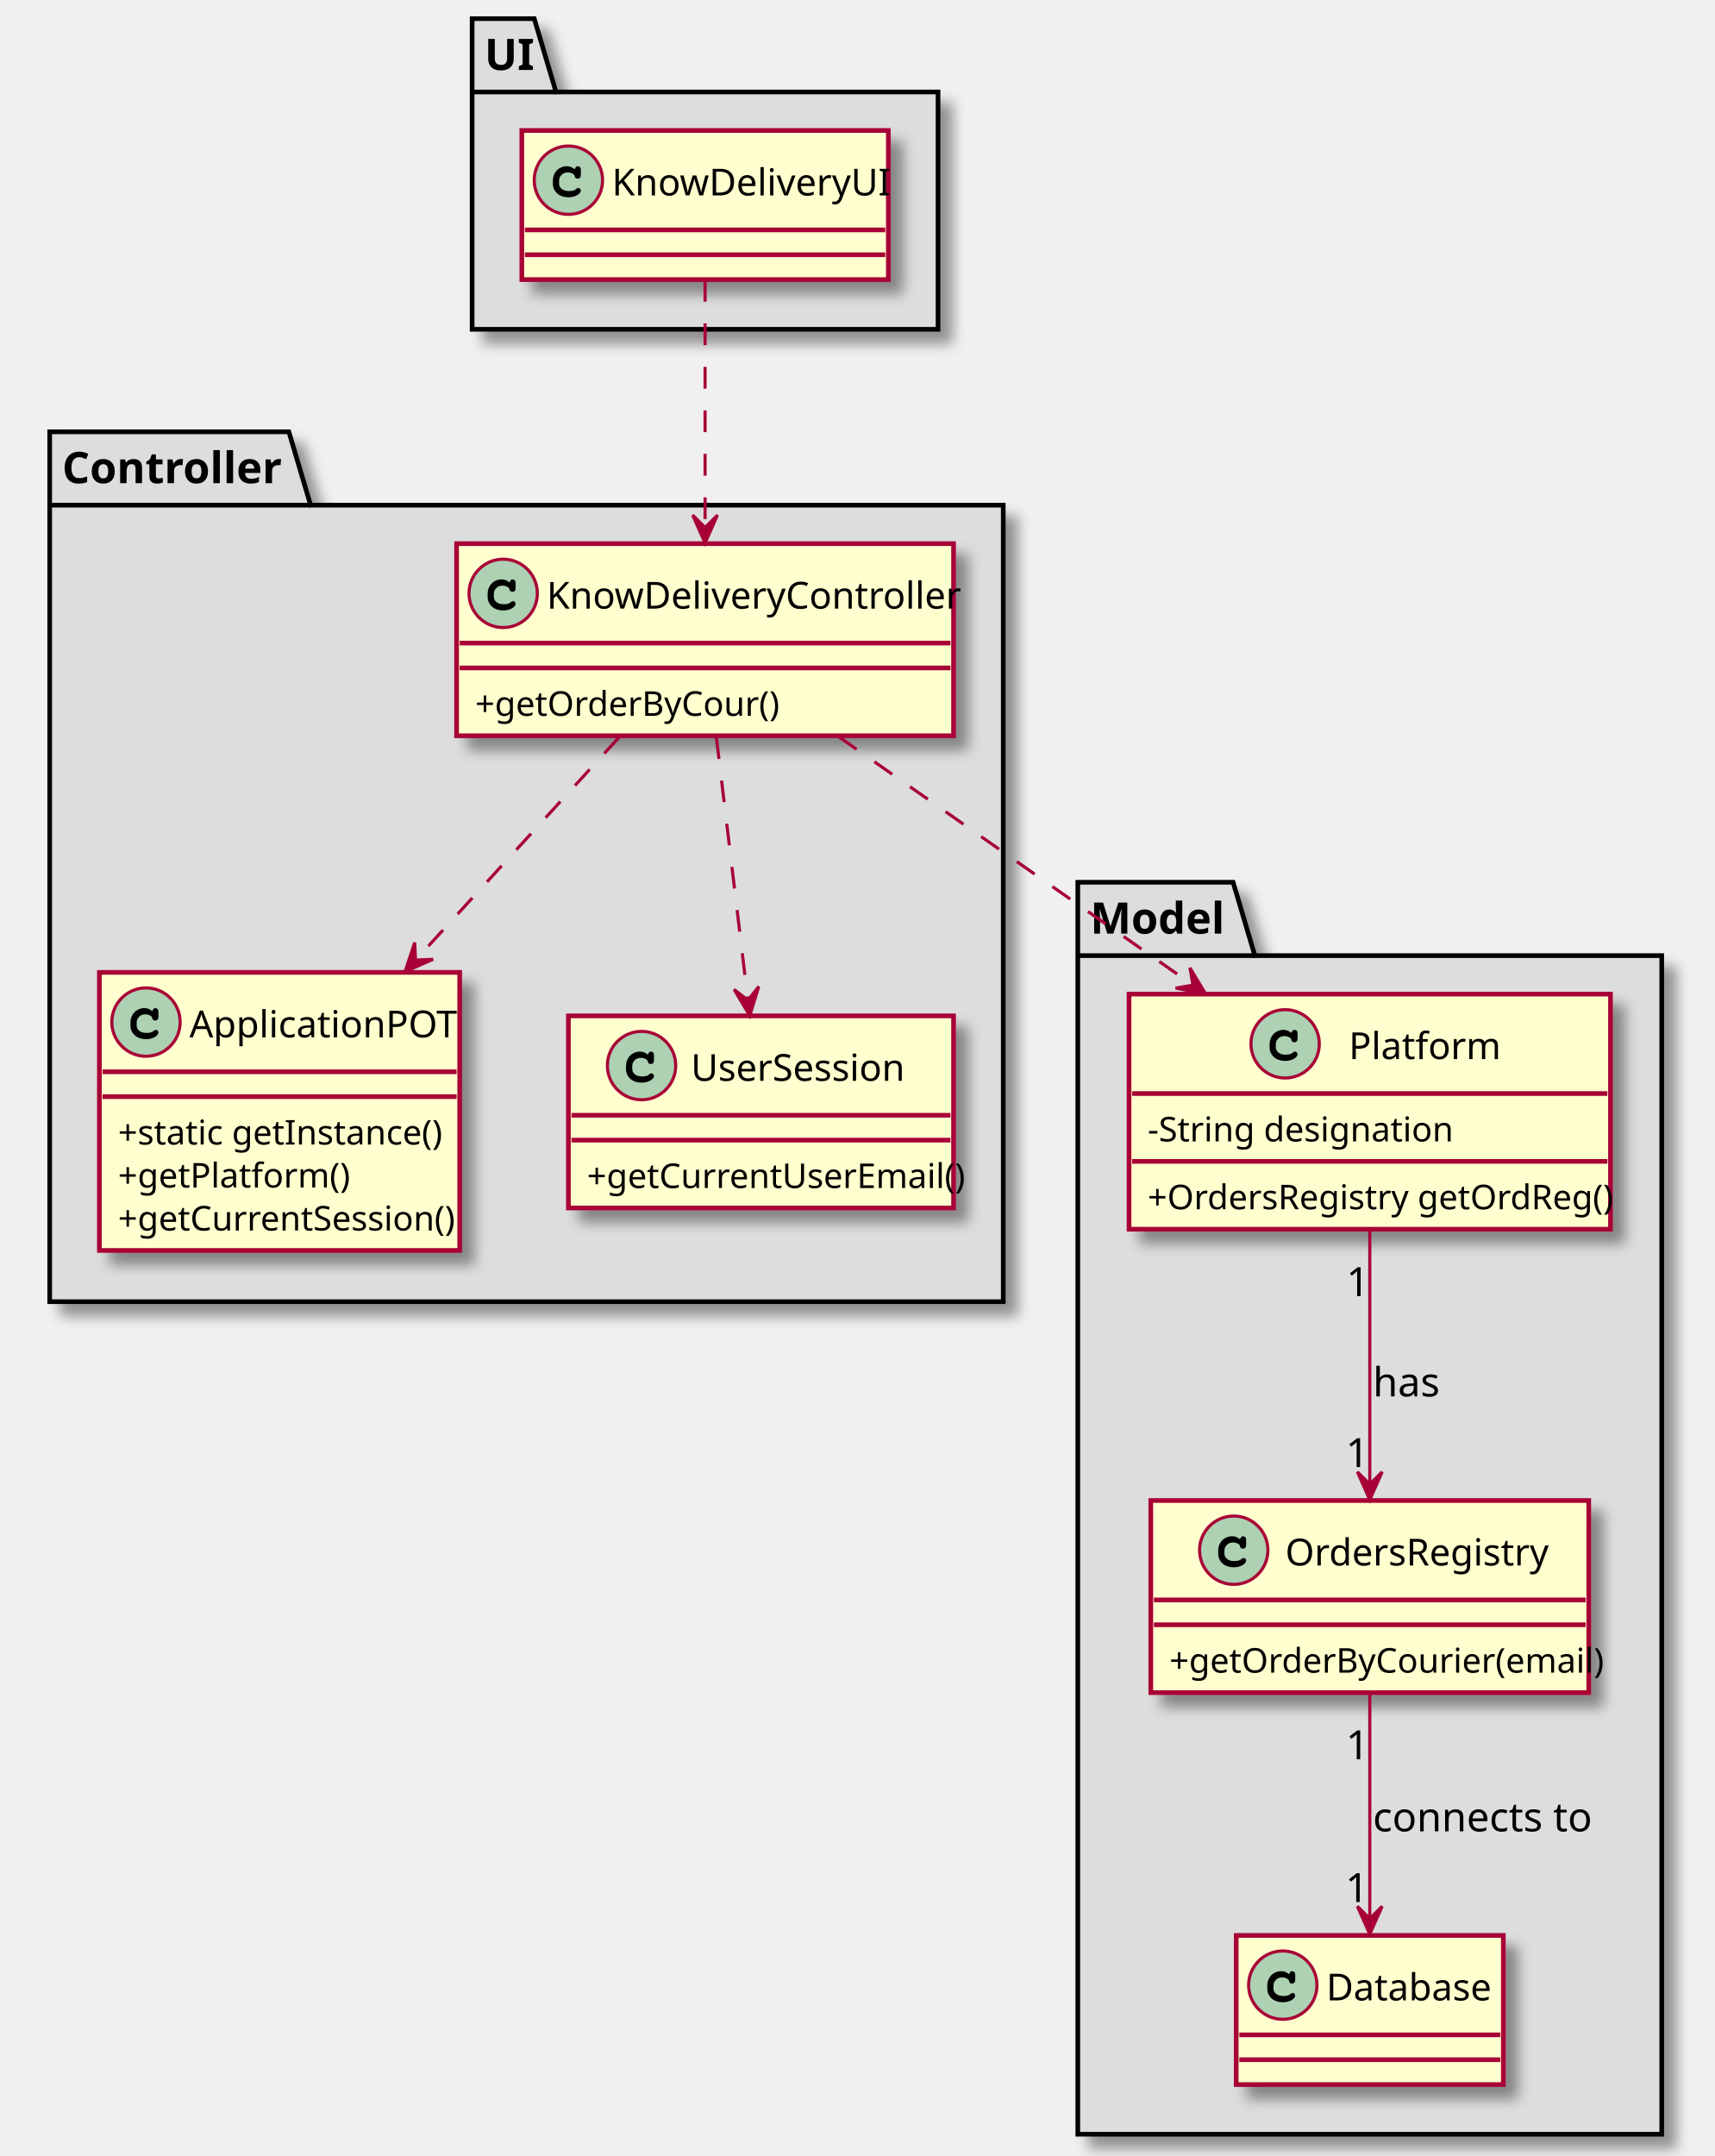
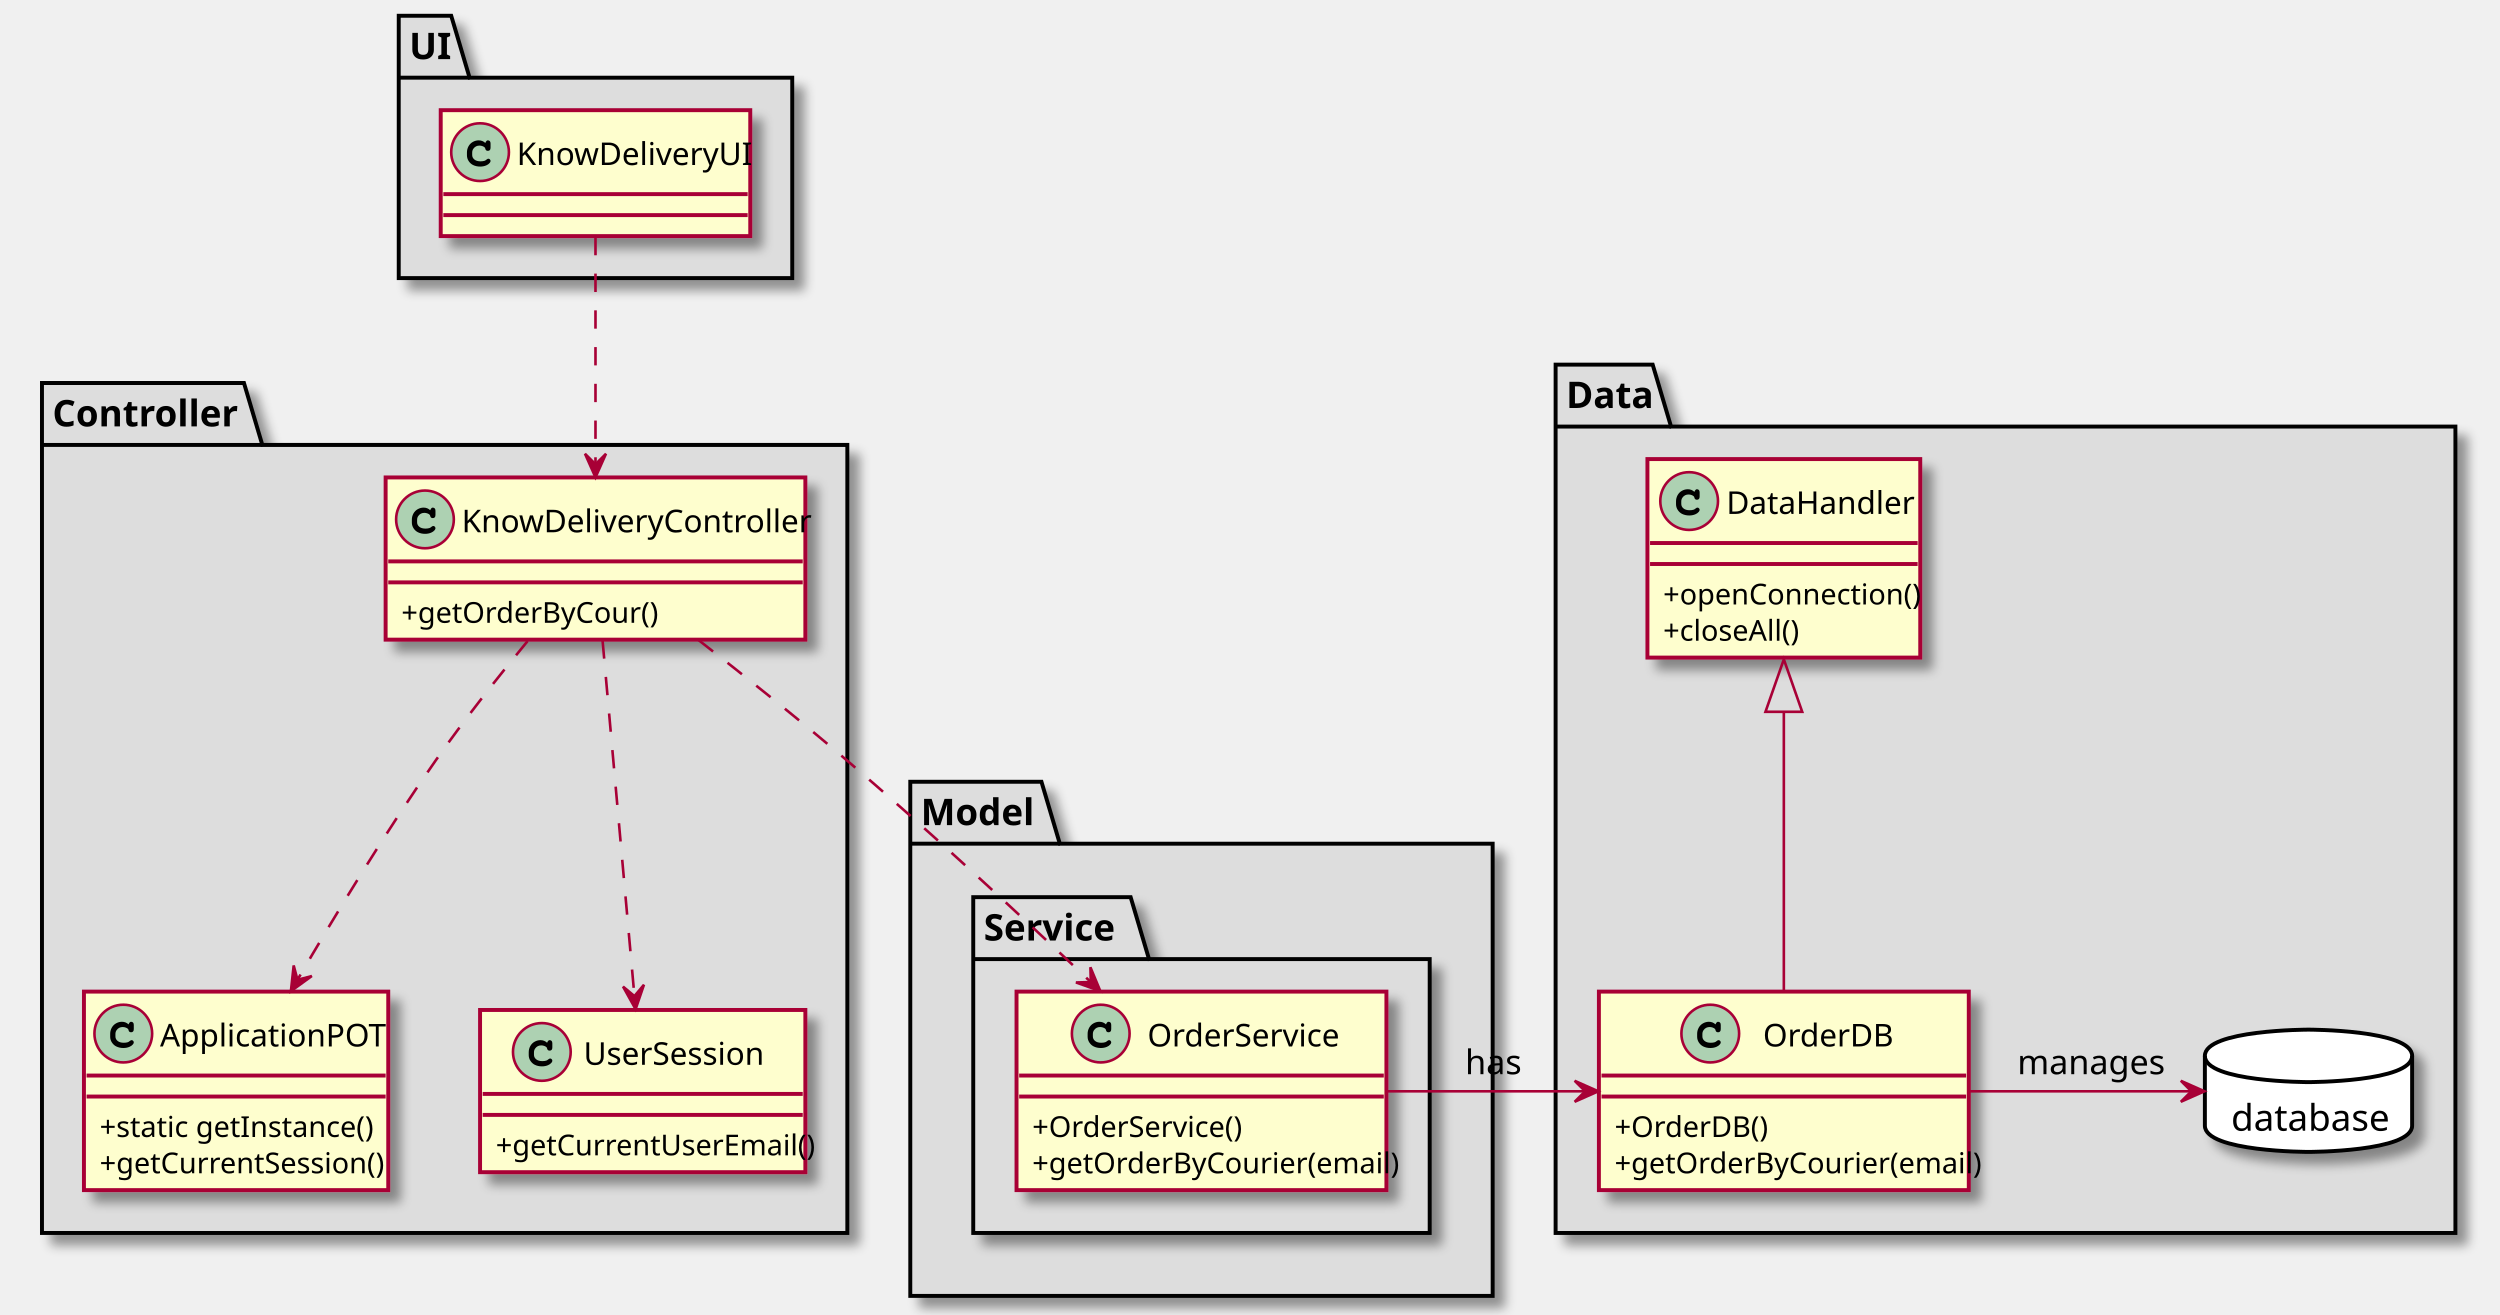
- <svg xmlns="http://www.w3.org/2000/svg" contentScriptType="application/ecmascript" contentStyleType="text/css" height="694px" preserveAspectRatio="none" style="width:552px;height:694px;" version="1.1" viewBox="0 0 552 694" width="552px" zoomAndPan="magnify">
+ <svg xmlns="http://www.w3.org/2000/svg" contentScriptType="application/ecmascript" contentStyleType="text/css" height="501px" preserveAspectRatio="none" style="width:953px;height:501px;" version="1.1" viewBox="0 0 953 501" width="953px" zoomAndPan="magnify">
  <defs>
-     <filter height="300%" id="f8v9rpus3sd0e" width="300%" x="-1" y="-1">
+     <filter height="300%" id="f1hwwd9eipyx5z" width="300%" x="-1" y="-1">
      <feGaussianBlur result="blurOut" stdDeviation="2.0" />
      <feColorMatrix in="blurOut" result="blurOut2" type="matrix" values="0 0 0 0 0 0 0 0 0 0 0 0 0 0 0 0 0 0 .4 0" />
      <feOffset dx="4.0" dy="4.0" in="blurOut2" result="blurOut3" />
      <feBlend in="SourceGraphic" in2="blurOut3" mode="normal" />
    </filter>
  </defs>
  <g>
-     <polygon fill="#DDDDDD" filter="url(#f8v9rpus3sd0e)" points="16,139,93,139,100,162.609,323,162.609,323,419,16,419,16,139" style="stroke:#000000;stroke-width:1.5;" />
-     <line style="stroke:#000000;stroke-width:1.5;" x1="16" x2="100" y1="162.609" y2="162.609" />
-     <text fill="#000000" font-family="sans-serif" font-size="14" font-weight="bold" lengthAdjust="spacingAndGlyphs" textLength="71" x="20" y="155.533">Controller</text>
-     <polygon fill="#DDDDDD" filter="url(#f8v9rpus3sd0e)" points="152,6,172,6,179,29.609,302,29.609,302,106,152,106,152,6" style="stroke:#000000;stroke-width:1.5;" />
+     <polygon fill="#DDDDDD" filter="url(#f1hwwd9eipyx5z)" points="16,146,93,146,100,169.609,323,169.609,323,470,16,470,16,146" style="stroke:#000000;stroke-width:1.5;" />
+     <line style="stroke:#000000;stroke-width:1.5;" x1="16" x2="100" y1="169.609" y2="169.609" />
+     <text fill="#000000" font-family="sans-serif" font-size="14" font-weight="bold" lengthAdjust="spacing" textLength="71" x="20" y="162.533">Controller</text>
+     <polygon fill="#DDDDDD" filter="url(#f1hwwd9eipyx5z)" points="152,6,172,6,179,29.609,302,29.609,302,106,152,106,152,6" style="stroke:#000000;stroke-width:1.5;" />
    <line style="stroke:#000000;stroke-width:1.5;" x1="152" x2="179" y1="29.609" y2="29.609" />
-     <text fill="#000000" font-family="sans-serif" font-size="14" font-weight="bold" lengthAdjust="spacingAndGlyphs" textLength="14" x="156" y="22.533">UI</text>
-     <polygon fill="#DDDDDD" filter="url(#f8v9rpus3sd0e)" points="347,284,397,284,404,307.609,535,307.609,535,687,347,687,347,284" style="stroke:#000000;stroke-width:1.5;" />
-     <line style="stroke:#000000;stroke-width:1.5;" x1="347" x2="404" y1="307.609" y2="307.609" />
-     <text fill="#000000" font-family="sans-serif" font-size="14" font-weight="bold" lengthAdjust="spacingAndGlyphs" textLength="44" x="351" y="300.533">Model</text>
-     <rect codeLine="4" fill="#FEFECE" filter="url(#f8v9rpus3sd0e)" height="89.508" id="ApplicationPOT" style="stroke:#A80036;stroke-width:1.5;" width="116" x="32" y="313" />
-     <ellipse cx="47" cy="329" fill="#ADD1B2" rx="11" ry="11" style="stroke:#A80036;stroke-width:1.0;" />
-     <path d="M49,325.5 Q49.203,325 49.438,324.75 Q49.672,324.5 49.938,324.5 Q50.406,324.5 50.703,324.781 Q51,325.062 51,325.719 L51,327.281 Q51,327.938 50.719,328.219 Q50.438,328.5 50,328.5 Q49.609,328.5 49.359,328.328 Q49.109,328.156 49,327.703 Q48.953,327.391 48.781,327.219 Q48.469,326.891 47.906,326.703 Q47.344,326.5 46.781,326.5 Q46.078,326.5 45.484,326.781 Q44.906,327.062 44.453,327.688 Q44,328.312 44,329.172 L44,330.094 Q44,331.125 44.844,331.812 Q45.688,332.5 47.188,332.5 Q48.078,332.5 48.703,332.297 Q49.062,332.188 49.469,331.828 Q49.734,331.625 49.875,331.562 Q50.016,331.5 50.188,331.5 Q50.516,331.5 50.75,331.766 Q51,332.016 51,332.375 Q51,332.719 50.656,333.125 Q50.156,333.719 49.359,334.047 Q48.312,334.5 47.031,334.5 Q45.531,334.5 44.328,333.906 Q43.359,333.438 42.672,332.422 Q42,331.406 42,330.203 L42,329.109 Q42,327.859 42.594,326.766 Q43.203,325.672 44.25,325.094 Q45.312,324.5 46.5,324.5 Q47.219,324.5 47.844,324.75 Q48.469,325 49,325.5 Z " fill="#000000" />
-     <text fill="#000000" font-family="sans-serif" font-size="12" lengthAdjust="spacingAndGlyphs" textLength="84" x="61" y="333.91">ApplicationPOT</text>
-     <line style="stroke:#A80036;stroke-width:1.5;" x1="33" x2="147" y1="345" y2="345" />
-     <line style="stroke:#A80036;stroke-width:1.5;" x1="33" x2="147" y1="353" y2="353" />
-     <text fill="#000000" font-family="sans-serif" font-size="11" lengthAdjust="spacingAndGlyphs" textLength="99" x="38" y="368.419">+static getInstance()</text>
-     <text fill="#000000" font-family="sans-serif" font-size="11" lengthAdjust="spacingAndGlyphs" textLength="68" x="38" y="382.255">+getPlatform()</text>
-     <text fill="#000000" font-family="sans-serif" font-size="11" lengthAdjust="spacingAndGlyphs" textLength="104" x="38" y="396.091">+getCurrentSession()</text>
-     <rect codeLine="11" fill="#FEFECE" filter="url(#f8v9rpus3sd0e)" height="61.836" id="UserSession" style="stroke:#A80036;stroke-width:1.5;" width="124" x="183" y="327" />
-     <ellipse cx="206.55" cy="343" fill="#ADD1B2" rx="11" ry="11" style="stroke:#A80036;stroke-width:1.0;" />
-     <path d="M208.55,339.5 Q208.753,339 208.988,338.75 Q209.222,338.5 209.488,338.5 Q209.956,338.5 210.253,338.781 Q210.55,339.062 210.55,339.719 L210.55,341.281 Q210.55,341.938 210.269,342.219 Q209.988,342.5 209.55,342.5 Q209.159,342.5 208.909,342.328 Q208.659,342.156 208.55,341.703 Q208.503,341.391 208.331,341.219 Q208.019,340.891 207.456,340.703 Q206.894,340.5 206.331,340.5 Q205.628,340.5 205.034,340.781 Q204.456,341.062 204.003,341.688 Q203.55,342.312 203.55,343.172 L203.55,344.094 Q203.55,345.125 204.394,345.812 Q205.238,346.5 206.738,346.5 Q207.628,346.5 208.253,346.297 Q208.613,346.188 209.019,345.828 Q209.284,345.625 209.425,345.562 Q209.566,345.5 209.738,345.5 Q210.066,345.5 210.3,345.766 Q210.55,346.016 210.55,346.375 Q210.55,346.719 210.206,347.125 Q209.706,347.719 208.909,348.047 Q207.863,348.5 206.581,348.5 Q205.081,348.5 203.878,347.906 Q202.909,347.438 202.222,346.422 Q201.55,345.406 201.55,344.203 L201.55,343.109 Q201.55,341.859 202.144,340.766 Q202.753,339.672 203.8,339.094 Q204.863,338.5 206.05,338.5 Q206.769,338.5 207.394,338.75 Q208.019,339 208.55,339.5 Z " fill="#000000" />
-     <text fill="#000000" font-family="sans-serif" font-size="12" lengthAdjust="spacingAndGlyphs" textLength="73" x="222.45" y="347.91">UserSession</text>
-     <line style="stroke:#A80036;stroke-width:1.5;" x1="184" x2="306" y1="359" y2="359" />
-     <line style="stroke:#A80036;stroke-width:1.5;" x1="184" x2="306" y1="367" y2="367" />
-     <text fill="#000000" font-family="sans-serif" font-size="11" lengthAdjust="spacingAndGlyphs" textLength="112" x="189" y="382.419">+getCurrentUserEmail()</text>
-     <rect codeLine="15" fill="#FEFECE" filter="url(#f8v9rpus3sd0e)" height="61.836" id="KnowDeliveryController" style="stroke:#A80036;stroke-width:1.5;" width="160" x="147" y="175" />
-     <ellipse cx="162" cy="191" fill="#ADD1B2" rx="11" ry="11" style="stroke:#A80036;stroke-width:1.0;" />
-     <path d="M164,187.5 Q164.203,187 164.438,186.75 Q164.672,186.5 164.938,186.5 Q165.406,186.5 165.703,186.781 Q166,187.062 166,187.719 L166,189.281 Q166,189.938 165.719,190.219 Q165.438,190.5 165,190.5 Q164.609,190.5 164.359,190.328 Q164.109,190.156 164,189.703 Q163.953,189.391 163.781,189.219 Q163.469,188.891 162.906,188.703 Q162.344,188.5 161.781,188.5 Q161.078,188.5 160.484,188.781 Q159.906,189.062 159.453,189.688 Q159,190.312 159,191.172 L159,192.094 Q159,193.125 159.844,193.812 Q160.688,194.5 162.188,194.5 Q163.078,194.5 163.703,194.297 Q164.062,194.188 164.469,193.828 Q164.734,193.625 164.875,193.562 Q165.016,193.5 165.188,193.5 Q165.516,193.5 165.75,193.766 Q166,194.016 166,194.375 Q166,194.719 165.656,195.125 Q165.156,195.719 164.359,196.047 Q163.312,196.5 162.031,196.5 Q160.531,196.5 159.328,195.906 Q158.359,195.438 157.672,194.422 Q157,193.406 157,192.203 L157,191.109 Q157,189.859 157.594,188.766 Q158.203,187.672 159.25,187.094 Q160.312,186.5 161.5,186.5 Q162.219,186.5 162.844,186.75 Q163.469,187 164,187.5 Z " fill="#000000" />
-     <text fill="#000000" font-family="sans-serif" font-size="12" lengthAdjust="spacingAndGlyphs" textLength="128" x="176" y="195.91">KnowDeliveryController</text>
-     <line style="stroke:#A80036;stroke-width:1.5;" x1="148" x2="306" y1="207" y2="207" />
-     <line style="stroke:#A80036;stroke-width:1.5;" x1="148" x2="306" y1="215" y2="215" />
-     <text fill="#000000" font-family="sans-serif" font-size="11" lengthAdjust="spacingAndGlyphs" textLength="93" x="153" y="230.419">+getOrderByCour()</text>
-     <rect codeLine="20" fill="#FEFECE" filter="url(#f8v9rpus3sd0e)" height="48" id="KnowDeliveryUI" style="stroke:#A80036;stroke-width:1.5;" width="118" x="168" y="42" />
+     <text fill="#000000" font-family="sans-serif" font-size="14" font-weight="bold" lengthAdjust="spacing" textLength="14" x="156" y="22.533">UI</text>
+     <polygon fill="#DDDDDD" filter="url(#f1hwwd9eipyx5z)" points="347,298,397,298,404,321.609,569,321.609,569,494,347,494,347,298" style="stroke:#000000;stroke-width:1.5;" />
+     <line style="stroke:#000000;stroke-width:1.5;" x1="347" x2="404" y1="321.609" y2="321.609" />
+     <text fill="#000000" font-family="sans-serif" font-size="14" font-weight="bold" lengthAdjust="spacing" textLength="44" x="351" y="314.533">Model</text>
+     <polygon fill="#DDDDDD" filter="url(#f1hwwd9eipyx5z)" points="371,342,431,342,438,365.609,545,365.609,545,470,371,470,371,342" style="stroke:#000000;stroke-width:1.5;" />
+     <line style="stroke:#000000;stroke-width:1.5;" x1="371" x2="438" y1="365.609" y2="365.609" />
+     <text fill="#000000" font-family="sans-serif" font-size="14" font-weight="bold" lengthAdjust="spacing" textLength="54" x="375" y="358.533">Service</text>
+     <polygon fill="#DDDDDD" filter="url(#f1hwwd9eipyx5z)" points="593,139,630,139,637,162.609,936,162.609,936,470,593,470,593,139" style="stroke:#000000;stroke-width:1.5;" />
+     <line style="stroke:#000000;stroke-width:1.5;" x1="593" x2="637" y1="162.609" y2="162.609" />
+     <text fill="#000000" font-family="sans-serif" font-size="14" font-weight="bold" lengthAdjust="spacing" textLength="31" x="597" y="155.533">Data</text>
+     <rect codeLine="4" fill="#FEFECE" filter="url(#f1hwwd9eipyx5z)" height="75.672" id="ApplicationPOT" style="stroke:#A80036;stroke-width:1.5;" width="116" x="32" y="378" />
+     <ellipse cx="47" cy="394" fill="#ADD1B2" rx="11" ry="11" style="stroke:#A80036;stroke-width:1.0;" />
+     <path d="M49,390.5 Q49.203,390 49.438,389.75 Q49.672,389.5 49.938,389.5 Q50.406,389.5 50.703,389.781 Q51,390.062 51,390.719 L51,392.281 Q51,392.938 50.719,393.219 Q50.438,393.5 50,393.5 Q49.609,393.5 49.359,393.328 Q49.109,393.156 49,392.703 Q48.953,392.391 48.781,392.219 Q48.469,391.891 47.906,391.703 Q47.344,391.5 46.781,391.5 Q46.078,391.5 45.484,391.781 Q44.906,392.062 44.453,392.688 Q44,393.312 44,394.172 L44,395.094 Q44,396.125 44.844,396.812 Q45.688,397.5 47.188,397.5 Q48.078,397.5 48.703,397.297 Q49.062,397.188 49.469,396.828 Q49.734,396.625 49.875,396.562 Q50.016,396.5 50.188,396.5 Q50.516,396.5 50.75,396.766 Q51,397.016 51,397.375 Q51,397.719 50.656,398.125 Q50.156,398.719 49.359,399.047 Q48.312,399.5 47.031,399.5 Q45.531,399.5 44.328,398.906 Q43.359,398.438 42.672,397.422 Q42,396.406 42,395.203 L42,394.109 Q42,392.859 42.594,391.766 Q43.203,390.672 44.25,390.094 Q45.312,389.5 46.5,389.5 Q47.219,389.5 47.844,389.75 Q48.469,390 49,390.5 Z " fill="#000000" />
+     <text fill="#000000" font-family="sans-serif" font-size="12" lengthAdjust="spacing" textLength="84" x="61" y="398.91">ApplicationPOT</text>
+     <line style="stroke:#A80036;stroke-width:1.5;" x1="33" x2="147" y1="410" y2="410" />
+     <line style="stroke:#A80036;stroke-width:1.5;" x1="33" x2="147" y1="418" y2="418" />
+     <text fill="#000000" font-family="sans-serif" font-size="11" lengthAdjust="spacing" textLength="99" x="38" y="433.419">+static getInstance()</text>
+     <text fill="#000000" font-family="sans-serif" font-size="11" lengthAdjust="spacing" textLength="104" x="38" y="447.255">+getCurrentSession()</text>
+     <rect codeLine="10" fill="#FEFECE" filter="url(#f1hwwd9eipyx5z)" height="61.836" id="UserSession" style="stroke:#A80036;stroke-width:1.5;" width="124" x="183" y="385" />
+     <ellipse cx="206.55" cy="401" fill="#ADD1B2" rx="11" ry="11" style="stroke:#A80036;stroke-width:1.0;" />
+     <path d="M208.55,397.5 Q208.753,397 208.988,396.75 Q209.222,396.5 209.488,396.5 Q209.956,396.5 210.253,396.781 Q210.55,397.062 210.55,397.719 L210.55,399.281 Q210.55,399.938 210.269,400.219 Q209.988,400.5 209.55,400.5 Q209.159,400.5 208.909,400.328 Q208.659,400.156 208.55,399.703 Q208.503,399.391 208.331,399.219 Q208.019,398.891 207.456,398.703 Q206.894,398.5 206.331,398.5 Q205.628,398.5 205.034,398.781 Q204.456,399.062 204.003,399.688 Q203.55,400.312 203.55,401.172 L203.55,402.094 Q203.55,403.125 204.394,403.812 Q205.238,404.5 206.738,404.5 Q207.628,404.5 208.253,404.297 Q208.613,404.188 209.019,403.828 Q209.284,403.625 209.425,403.562 Q209.566,403.5 209.738,403.5 Q210.066,403.5 210.3,403.766 Q210.55,404.016 210.55,404.375 Q210.55,404.719 210.206,405.125 Q209.706,405.719 208.909,406.047 Q207.863,406.5 206.581,406.5 Q205.081,406.5 203.878,405.906 Q202.909,405.438 202.222,404.422 Q201.55,403.406 201.55,402.203 L201.55,401.109 Q201.55,399.859 202.144,398.766 Q202.753,397.672 203.8,397.094 Q204.863,396.5 206.05,396.5 Q206.769,396.5 207.394,396.75 Q208.019,397 208.55,397.5 Z " fill="#000000" />
+     <text fill="#000000" font-family="sans-serif" font-size="12" lengthAdjust="spacing" textLength="73" x="222.45" y="405.91">UserSession</text>
+     <line style="stroke:#A80036;stroke-width:1.5;" x1="184" x2="306" y1="417" y2="417" />
+     <line style="stroke:#A80036;stroke-width:1.5;" x1="184" x2="306" y1="425" y2="425" />
+     <text fill="#000000" font-family="sans-serif" font-size="11" lengthAdjust="spacing" textLength="112" x="189" y="440.419">+getCurrentUserEmail()</text>
+     <rect codeLine="14" fill="#FEFECE" filter="url(#f1hwwd9eipyx5z)" height="61.836" id="KnowDeliveryController" style="stroke:#A80036;stroke-width:1.5;" width="160" x="147" y="182" />
+     <ellipse cx="162" cy="198" fill="#ADD1B2" rx="11" ry="11" style="stroke:#A80036;stroke-width:1.0;" />
+     <path d="M164,194.5 Q164.203,194 164.438,193.75 Q164.672,193.5 164.938,193.5 Q165.406,193.5 165.703,193.781 Q166,194.062 166,194.719 L166,196.281 Q166,196.938 165.719,197.219 Q165.438,197.5 165,197.5 Q164.609,197.5 164.359,197.328 Q164.109,197.156 164,196.703 Q163.953,196.391 163.781,196.219 Q163.469,195.891 162.906,195.703 Q162.344,195.5 161.781,195.5 Q161.078,195.5 160.484,195.781 Q159.906,196.062 159.453,196.688 Q159,197.312 159,198.172 L159,199.094 Q159,200.125 159.844,200.812 Q160.688,201.5 162.188,201.5 Q163.078,201.5 163.703,201.297 Q164.062,201.188 164.469,200.828 Q164.734,200.625 164.875,200.562 Q165.016,200.5 165.188,200.5 Q165.516,200.5 165.75,200.766 Q166,201.016 166,201.375 Q166,201.719 165.656,202.125 Q165.156,202.719 164.359,203.047 Q163.312,203.5 162.031,203.5 Q160.531,203.5 159.328,202.906 Q158.359,202.438 157.672,201.422 Q157,200.406 157,199.203 L157,198.109 Q157,196.859 157.594,195.766 Q158.203,194.672 159.25,194.094 Q160.312,193.5 161.5,193.5 Q162.219,193.5 162.844,193.75 Q163.469,194 164,194.5 Z " fill="#000000" />
+     <text fill="#000000" font-family="sans-serif" font-size="12" lengthAdjust="spacing" textLength="128" x="176" y="202.91">KnowDeliveryController</text>
+     <line style="stroke:#A80036;stroke-width:1.5;" x1="148" x2="306" y1="214" y2="214" />
+     <line style="stroke:#A80036;stroke-width:1.5;" x1="148" x2="306" y1="222" y2="222" />
+     <text fill="#000000" font-family="sans-serif" font-size="11" lengthAdjust="spacing" textLength="93" x="153" y="237.419">+getOrderByCour()</text>
+     <rect codeLine="19" fill="#FEFECE" filter="url(#f1hwwd9eipyx5z)" height="48" id="KnowDeliveryUI" style="stroke:#A80036;stroke-width:1.5;" width="118" x="168" y="42" />
    <ellipse cx="183" cy="58" fill="#ADD1B2" rx="11" ry="11" style="stroke:#A80036;stroke-width:1.0;" />
    <path d="M185,54.5 Q185.203,54 185.438,53.75 Q185.672,53.5 185.938,53.5 Q186.406,53.5 186.703,53.781 Q187,54.062 187,54.719 L187,56.281 Q187,56.938 186.719,57.219 Q186.438,57.5 186,57.5 Q185.609,57.5 185.359,57.328 Q185.109,57.156 185,56.703 Q184.953,56.391 184.781,56.219 Q184.469,55.891 183.906,55.703 Q183.344,55.5 182.781,55.5 Q182.078,55.5 181.484,55.781 Q180.906,56.062 180.453,56.688 Q180,57.312 180,58.172 L180,59.094 Q180,60.125 180.844,60.812 Q181.688,61.5 183.188,61.5 Q184.078,61.5 184.703,61.297 Q185.062,61.188 185.469,60.828 Q185.734,60.625 185.875,60.562 Q186.016,60.5 186.188,60.5 Q186.516,60.5 186.75,60.766 Q187,61.016 187,61.375 Q187,61.719 186.656,62.125 Q186.156,62.719 185.359,63.047 Q184.312,63.5 183.031,63.5 Q181.531,63.5 180.328,62.906 Q179.359,62.438 178.672,61.422 Q178,60.406 178,59.203 L178,58.109 Q178,56.859 178.594,55.766 Q179.203,54.672 180.25,54.094 Q181.312,53.5 182.5,53.5 Q183.219,53.5 183.844,53.75 Q184.469,54 185,54.5 Z " fill="#000000" />
-     <text fill="#000000" font-family="sans-serif" font-size="12" lengthAdjust="spacingAndGlyphs" textLength="86" x="197" y="62.91">KnowDeliveryUI</text>
+     <text fill="#000000" font-family="sans-serif" font-size="12" lengthAdjust="spacing" textLength="86" x="197" y="62.91">KnowDeliveryUI</text>
    <line style="stroke:#A80036;stroke-width:1.5;" x1="169" x2="285" y1="74" y2="74" />
    <line style="stroke:#A80036;stroke-width:1.5;" x1="169" x2="285" y1="82" y2="82" />
-     <rect codeLine="25" fill="#FEFECE" filter="url(#f8v9rpus3sd0e)" height="75.672" id="Platform" style="stroke:#A80036;stroke-width:1.5;" width="155" x="363.5" y="320" />
-     <ellipse cx="413.75" cy="336" fill="#ADD1B2" rx="11" ry="11" style="stroke:#A80036;stroke-width:1.0;" />
-     <path d="M415.75,332.5 Q415.953,332 416.188,331.75 Q416.422,331.5 416.688,331.5 Q417.156,331.5 417.453,331.781 Q417.75,332.062 417.75,332.719 L417.75,334.281 Q417.75,334.938 417.469,335.219 Q417.188,335.5 416.75,335.5 Q416.359,335.5 416.109,335.328 Q415.859,335.156 415.75,334.703 Q415.703,334.391 415.531,334.219 Q415.219,333.891 414.656,333.703 Q414.094,333.5 413.531,333.5 Q412.828,333.5 412.234,333.781 Q411.656,334.062 411.203,334.688 Q410.75,335.312 410.75,336.172 L410.75,337.094 Q410.75,338.125 411.594,338.812 Q412.438,339.5 413.938,339.5 Q414.828,339.5 415.453,339.297 Q415.812,339.188 416.219,338.828 Q416.484,338.625 416.625,338.562 Q416.766,338.5 416.938,338.5 Q417.266,338.5 417.5,338.766 Q417.75,339.016 417.75,339.375 Q417.75,339.719 417.406,340.125 Q416.906,340.719 416.109,341.047 Q415.062,341.5 413.781,341.5 Q412.281,341.5 411.078,340.906 Q410.109,340.438 409.422,339.422 Q408.75,338.406 408.75,337.203 L408.75,336.109 Q408.75,334.859 409.344,333.766 Q409.953,332.672 411,332.094 Q412.062,331.5 413.25,331.5 Q413.969,331.5 414.594,331.75 Q415.219,332 415.75,332.5 Z " fill="#000000" />
-     <text fill="#000000" font-family="sans-serif" font-size="12" lengthAdjust="spacingAndGlyphs" textLength="46" x="434.25" y="340.91">Platform</text>
-     <line style="stroke:#A80036;stroke-width:1.5;" x1="364.5" x2="517.5" y1="352" y2="352" />
-     <text fill="#000000" font-family="sans-serif" font-size="11" lengthAdjust="spacingAndGlyphs" textLength="90" x="369.5" y="367.419">-String designation</text>
-     <line style="stroke:#A80036;stroke-width:1.5;" x1="364.5" x2="517.5" y1="373.836" y2="373.836" />
-     <text fill="#000000" font-family="sans-serif" font-size="11" lengthAdjust="spacingAndGlyphs" textLength="143" x="369.5" y="389.255">+OrdersRegistry getOrdReg()</text>
-     <rect codeLine="30" fill="#FEFECE" filter="url(#f8v9rpus3sd0e)" height="61.836" id="OrdersRegistry" style="stroke:#A80036;stroke-width:1.5;" width="141" x="370.5" y="483" />
-     <ellipse cx="397.2" cy="499" fill="#ADD1B2" rx="11" ry="11" style="stroke:#A80036;stroke-width:1.0;" />
-     <path d="M399.2,495.5 Q399.403,495 399.637,494.75 Q399.872,494.5 400.137,494.5 Q400.606,494.5 400.903,494.781 Q401.2,495.062 401.2,495.719 L401.2,497.281 Q401.2,497.938 400.919,498.219 Q400.637,498.5 400.2,498.5 Q399.809,498.5 399.559,498.328 Q399.309,498.156 399.2,497.703 Q399.153,497.391 398.981,497.219 Q398.669,496.891 398.106,496.703 Q397.544,496.5 396.981,496.5 Q396.278,496.5 395.684,496.781 Q395.106,497.062 394.653,497.688 Q394.2,498.312 394.2,499.172 L394.2,500.094 Q394.2,501.125 395.044,501.812 Q395.887,502.5 397.387,502.5 Q398.278,502.5 398.903,502.297 Q399.262,502.188 399.669,501.828 Q399.934,501.625 400.075,501.562 Q400.216,501.5 400.387,501.5 Q400.716,501.5 400.95,501.766 Q401.2,502.016 401.2,502.375 Q401.2,502.719 400.856,503.125 Q400.356,503.719 399.559,504.047 Q398.512,504.5 397.231,504.5 Q395.731,504.5 394.528,503.906 Q393.559,503.438 392.872,502.422 Q392.2,501.406 392.2,500.203 L392.2,499.109 Q392.2,497.859 392.794,496.766 Q393.403,495.672 394.45,495.094 Q395.512,494.5 396.7,494.5 Q397.419,494.5 398.044,494.75 Q398.669,495 399.2,495.5 Z " fill="#000000" />
-     <text fill="#000000" font-family="sans-serif" font-size="12" lengthAdjust="spacingAndGlyphs" textLength="83" x="413.8" y="503.91">OrdersRegistry</text>
-     <line style="stroke:#A80036;stroke-width:1.5;" x1="371.5" x2="510.5" y1="515" y2="515" />
-     <line style="stroke:#A80036;stroke-width:1.5;" x1="371.5" x2="510.5" y1="523" y2="523" />
-     <text fill="#000000" font-family="sans-serif" font-size="11" lengthAdjust="spacingAndGlyphs" textLength="129" x="376.5" y="538.419">+getOrderByCourier(email)</text>
-     <rect codeLine="33" fill="#FEFECE" filter="url(#f8v9rpus3sd0e)" height="48" id="Database" style="stroke:#A80036;stroke-width:1.5;" width="86" x="398" y="623" />
-     <ellipse cx="413" cy="639" fill="#ADD1B2" rx="11" ry="11" style="stroke:#A80036;stroke-width:1.0;" />
-     <path d="M415,635.5 Q415.203,635 415.438,634.75 Q415.672,634.5 415.938,634.5 Q416.406,634.5 416.703,634.781 Q417,635.062 417,635.719 L417,637.281 Q417,637.938 416.719,638.219 Q416.438,638.5 416,638.5 Q415.609,638.5 415.359,638.328 Q415.109,638.156 415,637.703 Q414.953,637.391 414.781,637.219 Q414.469,636.891 413.906,636.703 Q413.344,636.5 412.781,636.5 Q412.078,636.5 411.484,636.781 Q410.906,637.062 410.453,637.688 Q410,638.312 410,639.172 L410,640.094 Q410,641.125 410.844,641.812 Q411.688,642.5 413.188,642.5 Q414.078,642.5 414.703,642.297 Q415.062,642.188 415.469,641.828 Q415.734,641.625 415.875,641.562 Q416.016,641.5 416.188,641.5 Q416.516,641.5 416.75,641.766 Q417,642.016 417,642.375 Q417,642.719 416.656,643.125 Q416.156,643.719 415.359,644.047 Q414.312,644.5 413.031,644.5 Q411.531,644.5 410.328,643.906 Q409.359,643.438 408.672,642.422 Q408,641.406 408,640.203 L408,639.109 Q408,637.859 408.594,636.766 Q409.203,635.672 410.25,635.094 Q411.312,634.5 412.5,634.5 Q413.219,634.5 413.844,634.75 Q414.469,635 415,635.5 Z " fill="#000000" />
-     <text fill="#000000" font-family="sans-serif" font-size="12" lengthAdjust="spacingAndGlyphs" textLength="54" x="427" y="643.91">Database</text>
-     <line style="stroke:#A80036;stroke-width:1.5;" x1="399" x2="483" y1="655" y2="655" />
-     <line style="stroke:#A80036;stroke-width:1.5;" x1="399" x2="483" y1="663" y2="663" />
-     <path codeLine="37" d="M227,90.1 C227,111.8 227,144.6 227,169.6 " fill="none" id="KnowDeliveryUI-to-KnowDeliveryController" style="stroke:#A80036;stroke-width:1.0;stroke-dasharray:7.0,7.0;" />
-     <polygon fill="#A80036" points="227,174.81,231,165.81,227,169.81,223,165.81,227,174.81" style="stroke:#A80036;stroke-width:1.0;" />
-     <path codeLine="38" d="M270.05,237.17 C302.77,260.11 348.1,291.88 383.86,316.95 " fill="none" id="KnowDeliveryController-to-Platform" style="stroke:#A80036;stroke-width:1.0;stroke-dasharray:7.0,7.0;" />
-     <polygon fill="#A80036" points="388.17,319.97,383.107,311.522,384.079,317.095,378.507,318.068,388.17,319.97" style="stroke:#A80036;stroke-width:1.0;" />
-     <path codeLine="39" d="M199.28,237.35 C180.5,257.91 155.3,285.51 133.82,309.02 " fill="none" id="KnowDeliveryController-to-ApplicationPOT" style="stroke:#A80036;stroke-width:1.0;stroke-dasharray:7.0,7.0;" />
-     <polygon fill="#A80036" points="130.41,312.75,139.428,308.792,133.778,309.054,133.515,303.403,130.41,312.75" style="stroke:#A80036;stroke-width:1.0;" />
-     <path codeLine="40" d="M230.64,237.35 C233.58,261.83 237.71,296.29 240.79,321.94 " fill="none" id="KnowDeliveryController-to-UserSession" style="stroke:#A80036;stroke-width:1.0;stroke-dasharray:7.0,7.0;" />
-     <polygon fill="#A80036" points="241.39,326.95,244.283,317.536,240.791,321.986,236.34,318.494,241.39,326.95" style="stroke:#A80036;stroke-width:1.0;" />
-     <path codeLine="41" d="M441,396.28 C441,421.04 441,453.36 441,477.71 " fill="none" id="Platform-to-OrdersRegistry" style="stroke:#A80036;stroke-width:1.0;" />
-     <polygon fill="#A80036" points="441,482.78,445,473.78,441,477.78,437,473.78,441,482.78" style="stroke:#A80036;stroke-width:1.0;" />
-     <text fill="#000000" font-family="sans-serif" font-size="13" lengthAdjust="spacingAndGlyphs" textLength="21" x="442" y="449.495">has</text>
-     <text fill="#000000" font-family="sans-serif" font-size="13" lengthAdjust="spacingAndGlyphs" textLength="7" x="433.442" y="417.205">1</text>
-     <text fill="#000000" font-family="sans-serif" font-size="13" lengthAdjust="spacingAndGlyphs" textLength="7" x="433.278" y="472.239">1</text>
-     <path codeLine="42" d="M441,545.05 C441,566.78 441,595.95 441,617.35 " fill="none" id="OrdersRegistry-to-Database" style="stroke:#A80036;stroke-width:1.0;" />
-     <polygon fill="#A80036" points="441,622.61,445,613.61,441,617.61,437,613.61,441,622.61" style="stroke:#A80036;stroke-width:1.0;" />
-     <text fill="#000000" font-family="sans-serif" font-size="13" lengthAdjust="spacingAndGlyphs" textLength="68" x="442" y="589.495">connects to</text>
-     <text fill="#000000" font-family="sans-serif" font-size="13" lengthAdjust="spacingAndGlyphs" textLength="7" x="433.311" y="566.284">1</text>
-     <text fill="#000000" font-family="sans-serif" font-size="13" lengthAdjust="spacingAndGlyphs" textLength="7" x="433.147" y="612.253">1</text>
+     <rect codeLine="26" fill="#FEFECE" filter="url(#f1hwwd9eipyx5z)" height="75.672" id="OrderService" style="stroke:#A80036;stroke-width:1.5;" width="141" x="387.5" y="378" />
+     <ellipse cx="419.6" cy="394" fill="#ADD1B2" rx="11" ry="11" style="stroke:#A80036;stroke-width:1.0;" />
+     <path d="M421.6,390.5 Q421.803,390 422.038,389.75 Q422.272,389.5 422.538,389.5 Q423.006,389.5 423.303,389.781 Q423.6,390.062 423.6,390.719 L423.6,392.281 Q423.6,392.938 423.319,393.219 Q423.038,393.5 422.6,393.5 Q422.209,393.5 421.959,393.328 Q421.709,393.156 421.6,392.703 Q421.553,392.391 421.381,392.219 Q421.069,391.891 420.506,391.703 Q419.944,391.5 419.381,391.5 Q418.678,391.5 418.084,391.781 Q417.506,392.062 417.053,392.688 Q416.6,393.312 416.6,394.172 L416.6,395.094 Q416.6,396.125 417.444,396.812 Q418.288,397.5 419.788,397.5 Q420.678,397.5 421.303,397.297 Q421.663,397.188 422.069,396.828 Q422.334,396.625 422.475,396.562 Q422.616,396.5 422.788,396.5 Q423.116,396.5 423.35,396.766 Q423.6,397.016 423.6,397.375 Q423.6,397.719 423.256,398.125 Q422.756,398.719 421.959,399.047 Q420.913,399.5 419.631,399.5 Q418.131,399.5 416.928,398.906 Q415.959,398.438 415.272,397.422 Q414.6,396.406 414.6,395.203 L414.6,394.109 Q414.6,392.859 415.194,391.766 Q415.803,390.672 416.85,390.094 Q417.913,389.5 419.1,389.5 Q419.819,389.5 420.444,389.75 Q421.069,390 421.6,390.5 Z " fill="#000000" />
+     <text fill="#000000" font-family="sans-serif" font-size="12" lengthAdjust="spacing" textLength="71" x="437.4" y="398.91">OrderService</text>
+     <line style="stroke:#A80036;stroke-width:1.5;" x1="388.5" x2="527.5" y1="410" y2="410" />
+     <line style="stroke:#A80036;stroke-width:1.5;" x1="388.5" x2="527.5" y1="418" y2="418" />
+     <text fill="#000000" font-family="sans-serif" font-size="11" lengthAdjust="spacing" textLength="79" x="393.5" y="433.419">+OrderService()</text>
+     <text fill="#000000" font-family="sans-serif" font-size="11" lengthAdjust="spacing" textLength="129" x="393.5" y="447.255">+getOrderByCourier(email)</text>
+     <rect codeLine="33" fill="#FEFECE" filter="url(#f1hwwd9eipyx5z)" height="75.672" id="DataHandler" style="stroke:#A80036;stroke-width:1.5;" width="104" x="628" y="175" />
+     <ellipse cx="643.9" cy="191" fill="#ADD1B2" rx="11" ry="11" style="stroke:#A80036;stroke-width:1.0;" />
+     <path d="M645.9,187.5 Q646.103,187 646.337,186.75 Q646.572,186.5 646.837,186.5 Q647.306,186.5 647.603,186.781 Q647.9,187.062 647.9,187.719 L647.9,189.281 Q647.9,189.938 647.619,190.219 Q647.337,190.5 646.9,190.5 Q646.509,190.5 646.259,190.328 Q646.009,190.156 645.9,189.703 Q645.853,189.391 645.681,189.219 Q645.369,188.891 644.806,188.703 Q644.244,188.5 643.681,188.5 Q642.978,188.5 642.384,188.781 Q641.806,189.062 641.353,189.688 Q640.9,190.312 640.9,191.172 L640.9,192.094 Q640.9,193.125 641.744,193.812 Q642.587,194.5 644.087,194.5 Q644.978,194.5 645.603,194.297 Q645.962,194.188 646.369,193.828 Q646.634,193.625 646.775,193.562 Q646.916,193.5 647.087,193.5 Q647.416,193.5 647.65,193.766 Q647.9,194.016 647.9,194.375 Q647.9,194.719 647.556,195.125 Q647.056,195.719 646.259,196.047 Q645.212,196.5 643.931,196.5 Q642.431,196.5 641.228,195.906 Q640.259,195.438 639.572,194.422 Q638.9,193.406 638.9,192.203 L638.9,191.109 Q638.9,189.859 639.494,188.766 Q640.103,187.672 641.15,187.094 Q642.212,186.5 643.4,186.5 Q644.119,186.5 644.744,186.75 Q645.369,187 645.9,187.5 Z " fill="#000000" />
+     <text fill="#000000" font-family="sans-serif" font-size="12" lengthAdjust="spacing" textLength="70" x="658.1" y="195.91">DataHandler</text>
+     <line style="stroke:#A80036;stroke-width:1.5;" x1="629" x2="731" y1="207" y2="207" />
+     <line style="stroke:#A80036;stroke-width:1.5;" x1="629" x2="731" y1="215" y2="215" />
+     <text fill="#000000" font-family="sans-serif" font-size="11" lengthAdjust="spacing" textLength="92" x="634" y="230.419">+openConnection()</text>
+     <text fill="#000000" font-family="sans-serif" font-size="11" lengthAdjust="spacing" textLength="52" x="634" y="244.255">+closeAll()</text>
+     <rect codeLine="51" fill="#FEFECE" filter="url(#f1hwwd9eipyx5z)" height="75.672" id="OrderDB" style="stroke:#A80036;stroke-width:1.5;" width="141" x="609.5" y="378" />
+     <ellipse cx="651.95" cy="394" fill="#ADD1B2" rx="11" ry="11" style="stroke:#A80036;stroke-width:1.0;" />
+     <path d="M653.95,390.5 Q654.153,390 654.388,389.75 Q654.622,389.5 654.888,389.5 Q655.356,389.5 655.653,389.781 Q655.95,390.062 655.95,390.719 L655.95,392.281 Q655.95,392.938 655.669,393.219 Q655.388,393.5 654.95,393.5 Q654.559,393.5 654.309,393.328 Q654.059,393.156 653.95,392.703 Q653.903,392.391 653.731,392.219 Q653.419,391.891 652.856,391.703 Q652.294,391.5 651.731,391.5 Q651.028,391.5 650.434,391.781 Q649.856,392.062 649.403,392.688 Q648.95,393.312 648.95,394.172 L648.95,395.094 Q648.95,396.125 649.794,396.812 Q650.638,397.5 652.138,397.5 Q653.028,397.5 653.653,397.297 Q654.013,397.188 654.419,396.828 Q654.684,396.625 654.825,396.562 Q654.966,396.5 655.138,396.5 Q655.466,396.5 655.7,396.766 Q655.95,397.016 655.95,397.375 Q655.95,397.719 655.606,398.125 Q655.106,398.719 654.309,399.047 Q653.263,399.5 651.981,399.5 Q650.481,399.5 649.278,398.906 Q648.309,398.438 647.622,397.422 Q646.95,396.406 646.95,395.203 L646.95,394.109 Q646.95,392.859 647.544,391.766 Q648.153,390.672 649.2,390.094 Q650.263,389.5 651.45,389.5 Q652.169,389.5 652.794,389.75 Q653.419,390 653.95,390.5 Z " fill="#000000" />
+     <text fill="#000000" font-family="sans-serif" font-size="12" lengthAdjust="spacing" textLength="48" x="672.05" y="398.91">OrderDB</text>
+     <line style="stroke:#A80036;stroke-width:1.5;" x1="610.5" x2="749.5" y1="410" y2="410" />
+     <line style="stroke:#A80036;stroke-width:1.5;" x1="610.5" x2="749.5" y1="418" y2="418" />
+     <text fill="#000000" font-family="sans-serif" font-size="11" lengthAdjust="spacing" textLength="56" x="615.5" y="433.419">+OrderDB()</text>
+     <text fill="#000000" font-family="sans-serif" font-size="11" lengthAdjust="spacing" textLength="129" x="615.5" y="447.255">+getOrderByCourier(email)</text>
+     <path d="M840.5,402.5 C840.5,392.5 880,392.5 880,392.5 C880,392.5 919.5,392.5 919.5,402.5 L919.5,429.109 C919.5,439.109 880,439.109 880,439.109 C880,439.109 840.5,439.109 840.5,429.109 L840.5,402.5 " fill="#FFFFFF" filter="url(#f1hwwd9eipyx5z)" style="stroke:#000000;stroke-width:1.5;" />
+     <path d="M840.5,402.5 C840.5,412.5 880,412.5 880,412.5 C880,412.5 919.5,412.5 919.5,402.5 " fill="none" style="stroke:#000000;stroke-width:1.5;" />
+     <text fill="#000000" font-family="sans-serif" font-size="14" lengthAdjust="spacing" textLength="59" x="850.5" y="431.033">database</text>
+     <path codeLine="45" d="M227,90.3 C227,113.64 227,149.86 227,176.73 " fill="none" id="KnowDeliveryUI-to-KnowDeliveryController" style="stroke:#A80036;stroke-width:1.0;stroke-dasharray:7.0,7.0;" />
+     <polygon fill="#A80036" points="227,181.97,231,172.97,227,176.97,223,172.97,227,181.97" style="stroke:#A80036;stroke-width:1.0;" />
+     <path codeLine="46" d="M201.13,244.36 C189.91,258 176.88,274.48 166,290 C147.13,316.92 127.91,348.58 113.52,373.3 " fill="none" id="KnowDeliveryController-to-ApplicationPOT" style="stroke:#A80036;stroke-width:1.0;stroke-dasharray:7.0,7.0;" />
+     <polygon fill="#A80036" points="110.89,377.83,118.869,372.057,113.401,373.507,111.952,368.038,110.89,377.83" style="stroke:#A80036;stroke-width:1.0;" />
+     <path codeLine="47" d="M229.69,244.09 C232.94,280.36 238.39,341.2 241.84,379.66 " fill="none" id="KnowDeliveryController-to-UserSession" style="stroke:#A80036;stroke-width:1.0;stroke-dasharray:7.0,7.0;" />
+     <polygon fill="#A80036" points="242.29,384.7,245.476,375.381,241.846,379.72,237.507,376.09,242.29,384.7" style="stroke:#A80036;stroke-width:1.0;" />
+     <path codeLine="48" d="M266.32,244.02 C283.91,257.73 304.76,274.37 323,290 C354.79,317.23 389.41,349.34 415.64,374.2 " fill="none" id="KnowDeliveryController-to-OrderService" style="stroke:#A80036;stroke-width:1.0;stroke-dasharray:7.0,7.0;" />
+     <polygon fill="#A80036" points="419.44,377.81,415.664,368.714,415.813,374.368,410.158,374.517,419.44,377.81" style="stroke:#A80036;stroke-width:1.0;" />
+     <path codeLine="49" d="M528.55,416 C552.61,416 579.61,416 604.08,416 " fill="none" id="OrderService-to-OrderDB" style="stroke:#A80036;stroke-width:1.0;" />
+     <polygon fill="#A80036" points="609.26,416,600.26,412,604.26,416,600.26,420,609.26,416" style="stroke:#A80036;stroke-width:1.0;" />
+     <text fill="#000000" font-family="sans-serif" font-size="13" lengthAdjust="spacing" textLength="21" x="558.5" y="409.495">has</text>
+     <path codeLine="50" d="M750.51,416 C778.65,416 810.21,416 835.13,416 " fill="none" id="OrderDB-to-database" style="stroke:#A80036;stroke-width:1.0;" />
+     <polygon fill="#A80036" points="840.34,416,831.34,412,835.34,416,831.34,420,840.34,416" style="stroke:#A80036;stroke-width:1.0;" />
+     <text fill="#000000" font-family="sans-serif" font-size="13" lengthAdjust="spacing" textLength="53" x="769" y="409.495">manages</text>
+     <path d="M680,271.39 C680,305.59 680,348.02 680,377.86 " fill="none" id="DataHandler-backto-OrderDB" style="stroke:#A80036;stroke-width:1.0;" />
+     <polygon fill="none" points="673,271.34,680,251.34,687,271.34,673,271.34" style="stroke:#A80036;stroke-width:1.0;" />
  </g>
</svg>
